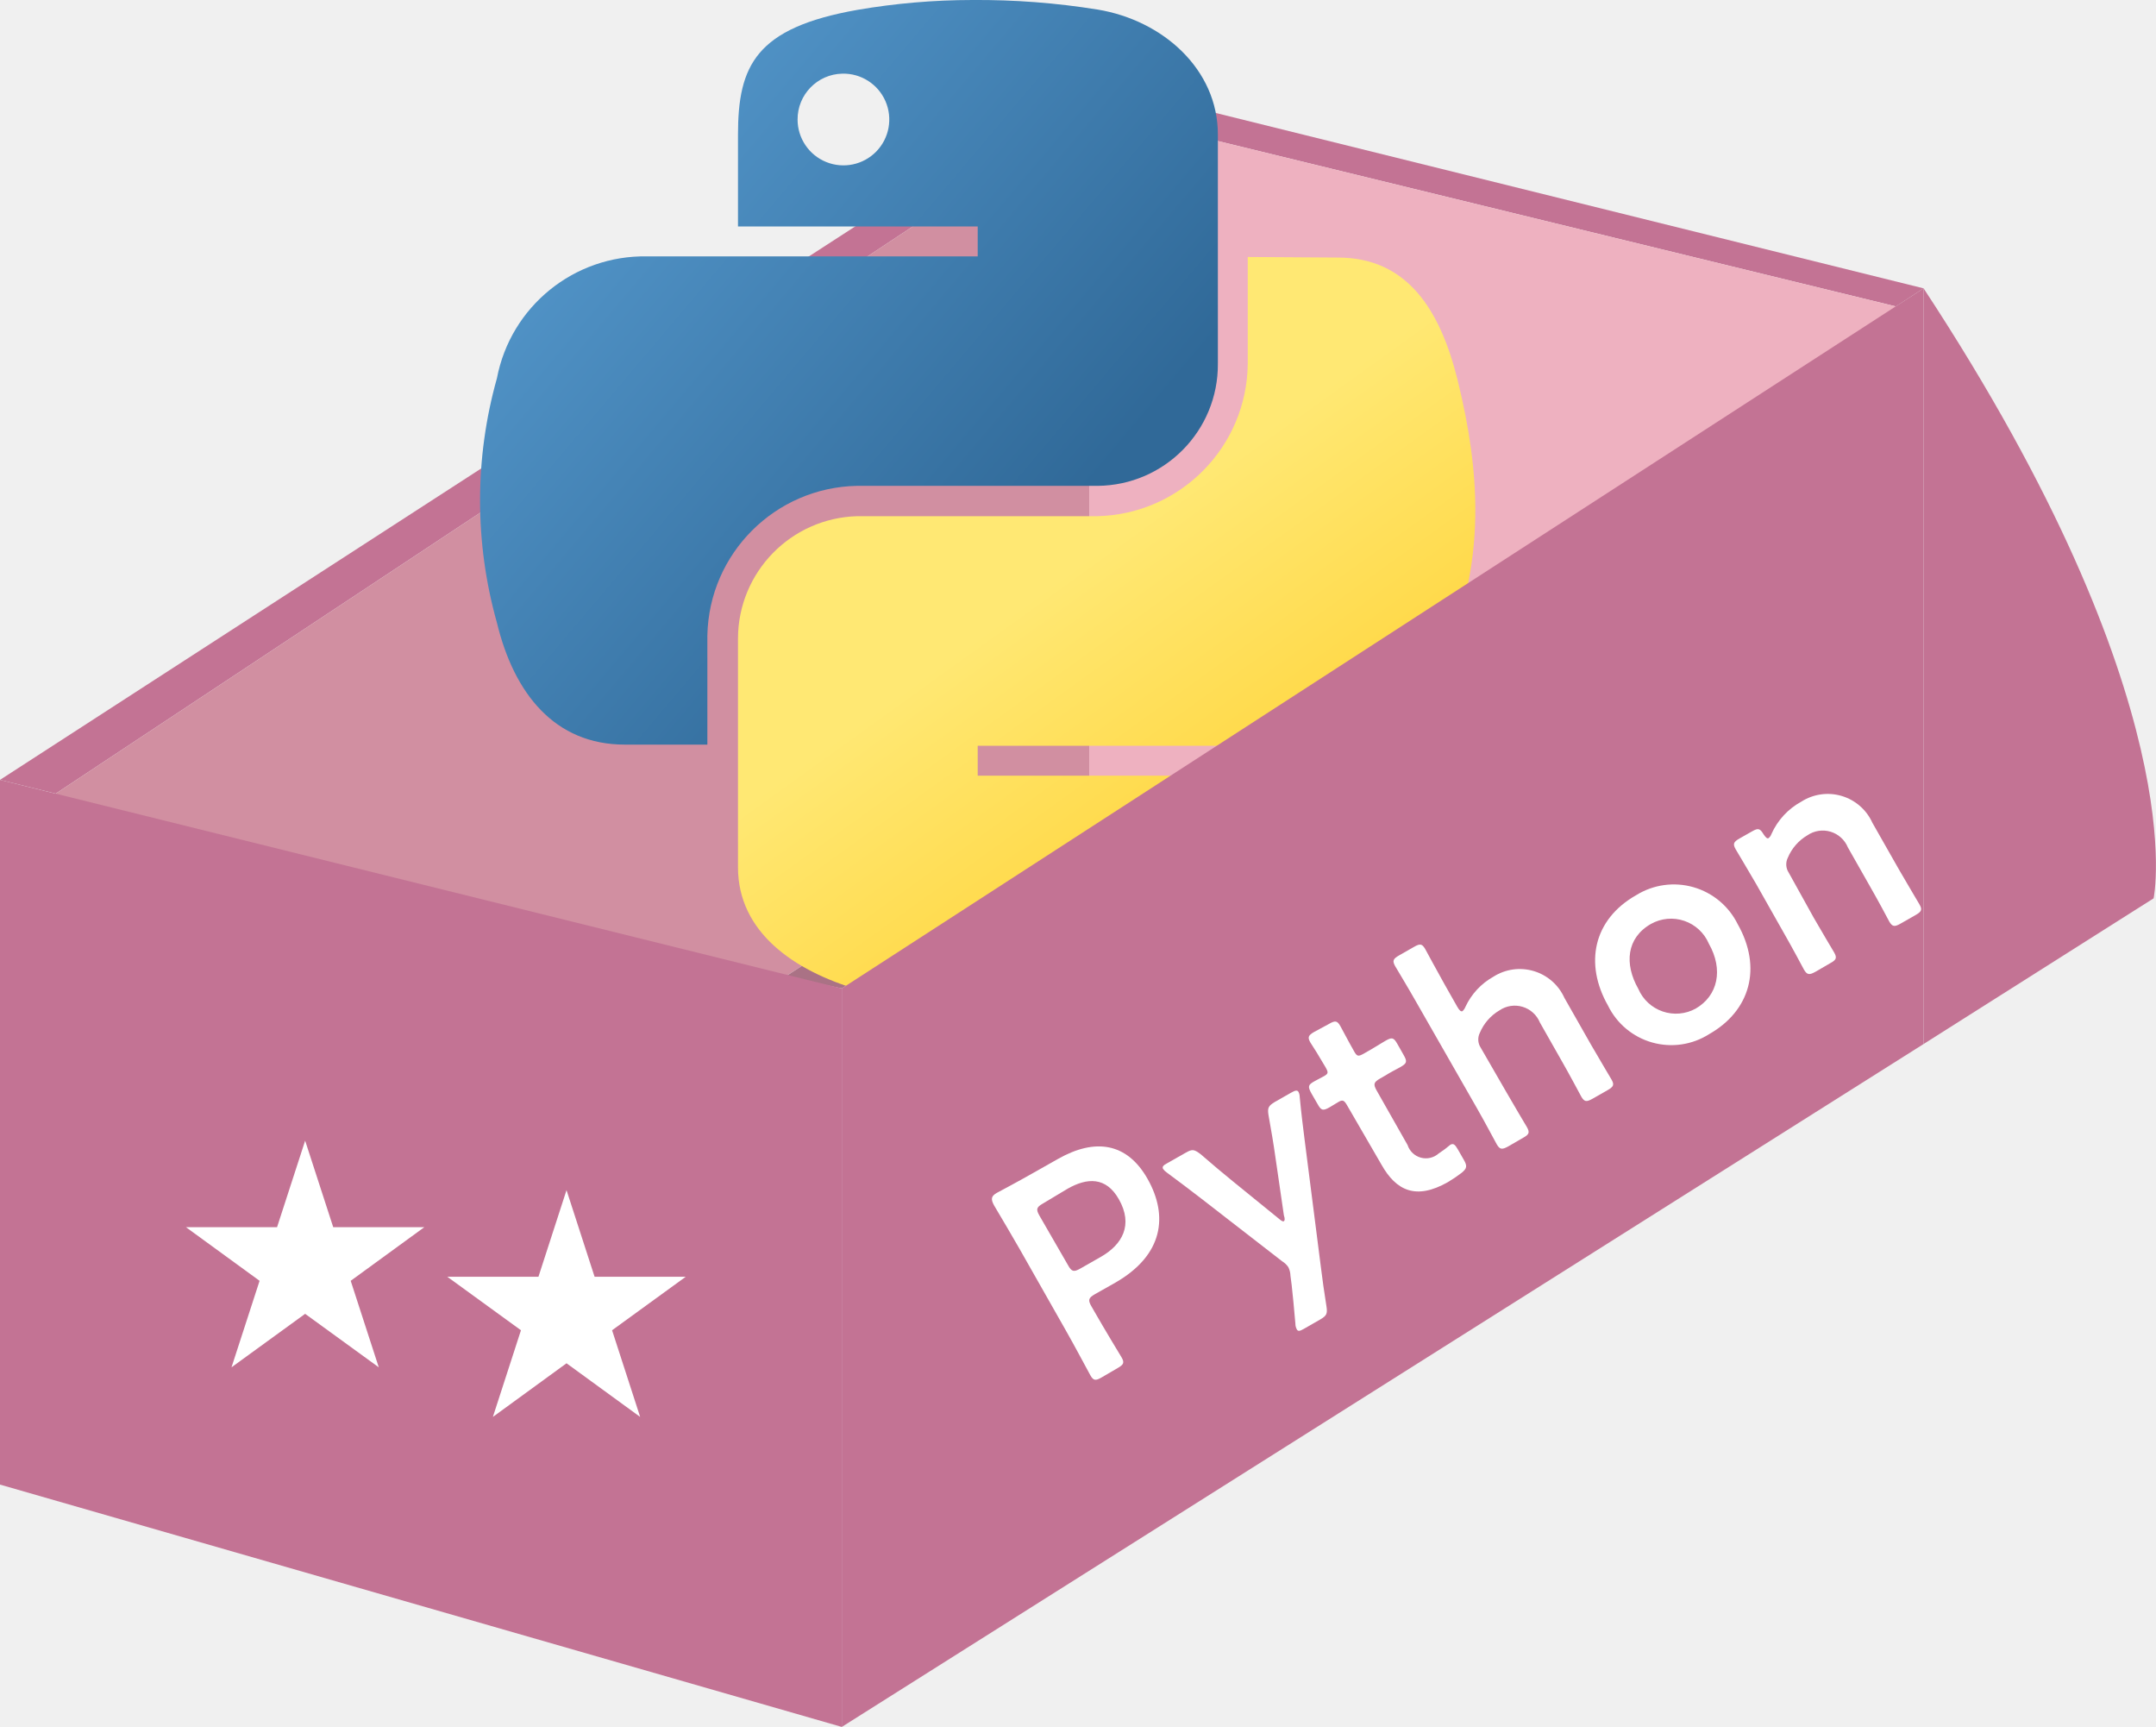
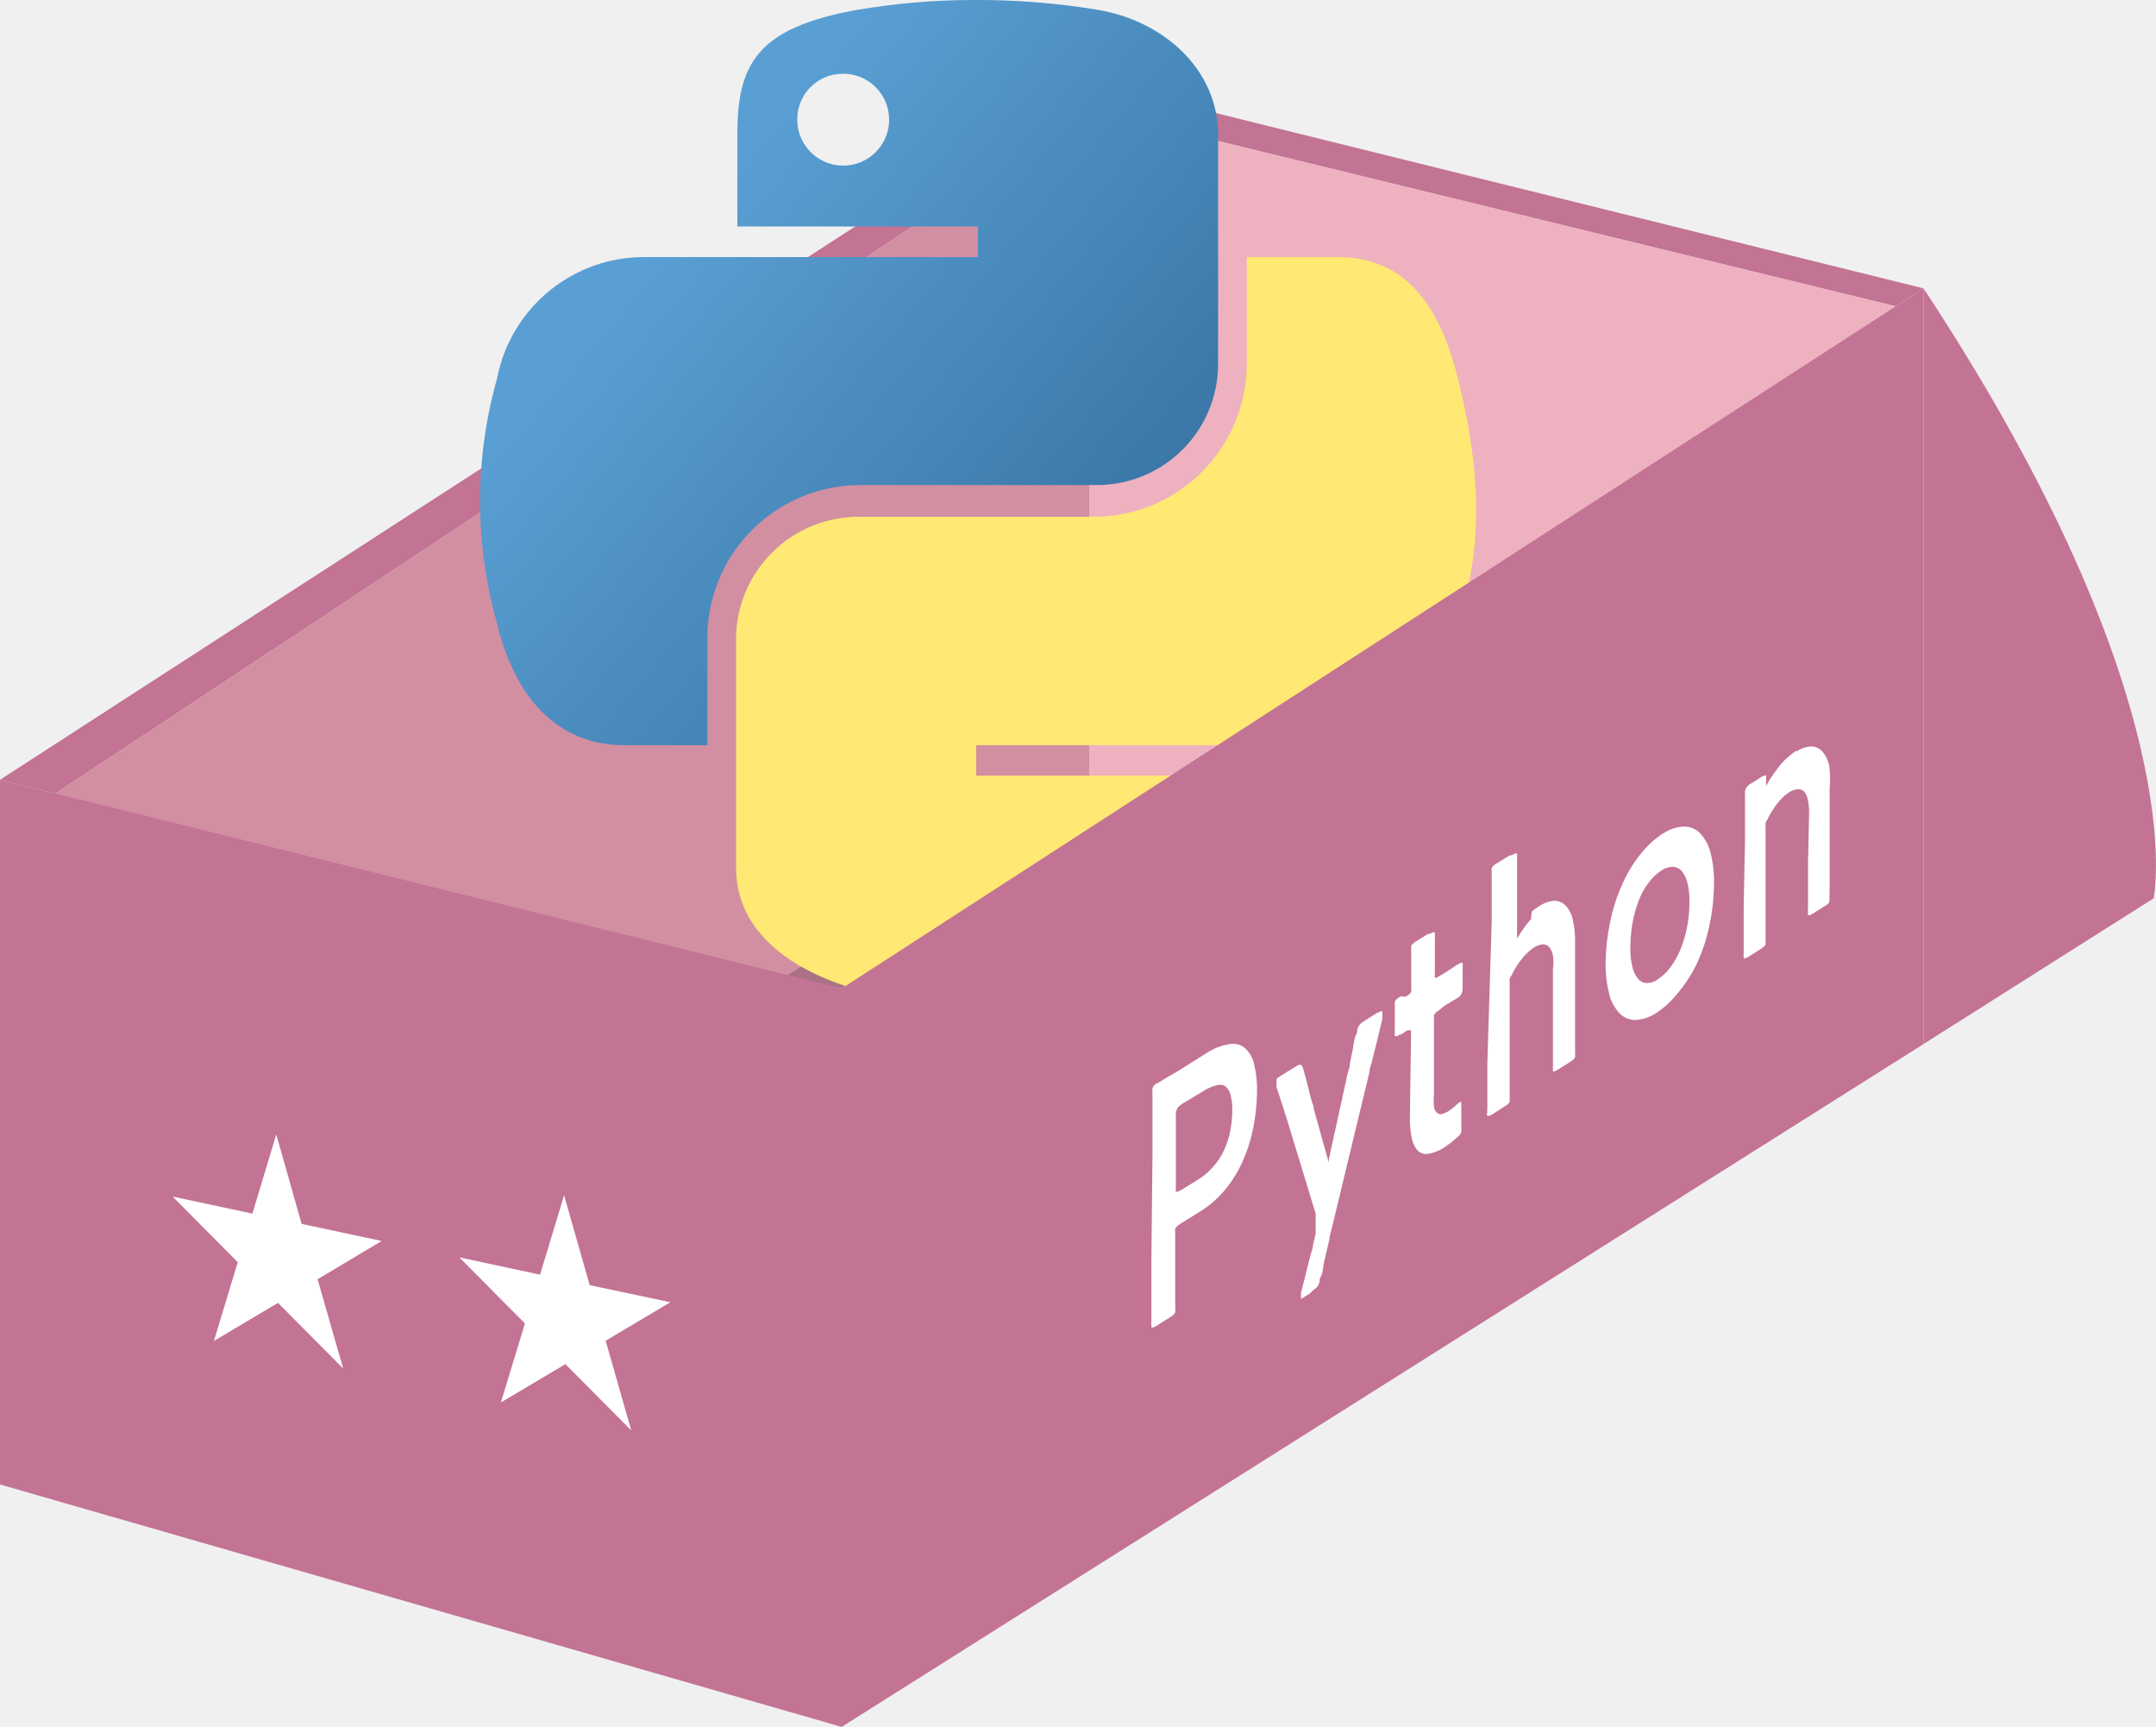
- <svg xmlns="http://www.w3.org/2000/svg" viewBox="0 0 144.35 115.59">
+ <svg xmlns="http://www.w3.org/2000/svg" viewBox="0 0 98.57 78.93">
  <defs>
-     <style>.cls-1{fill:#c37394;}.cls-2{fill:#d18fa1;}.cls-3{fill:#eeb1c0;}.cls-4{fill:#aa7285;}.cls-5{fill:url(#名称未設定グラデーション_3);}.cls-6{fill:url(#名称未設定グラデーション_2);}.cls-7{fill:#fff;}</style>
-     <linearGradient id="名称未設定グラデーション_3" x1="570.94" y1="-3534.26" x2="636.37" y2="-3590.56" gradientTransform="matrix(0.56, 0, 0, -0.57, -290.67, -2005.44)" gradientUnits="userSpaceOnUse">
+     <style>.cls-1{fill:none;}.cls-2{fill:#c37394;}.cls-3{fill:#d18fa1;}.cls-4{fill:#eeb1c0;}.cls-5{fill:#aa7285;}.cls-6{fill:url(#名称未設定グラデーション_3);}.cls-7{fill:url(#名称未設定グラデーション_2);}.cls-8{isolation:isolate;}.cls-9{clip-path:url(#clip-path);}.cls-10{fill:#fff;}.cls-11{clip-path:url(#clip-path-2);}</style>
+     <linearGradient id="名称未設定グラデーション_3" x1="-2048.25" y1="-7082.3" x2="-2003.57" y2="-7120.74" gradientTransform="matrix(0.56, 0, 0, -0.57, 1173.05, -4021.24)" gradientUnits="userSpaceOnUse">
      <stop offset="0" stop-color="#5a9fd4" />
      <stop offset="1" stop-color="#306998" />
    </linearGradient>
-     <linearGradient id="名称未設定グラデーション_2" x1="661.67" y1="-3624.63" x2="638.3" y2="-3591.57" gradientTransform="matrix(0.56, 0, 0, -0.57, -290.67, -2005.44)" gradientUnits="userSpaceOnUse">
+     <linearGradient id="名称未設定グラデーション_2" x1="-1986.3" y1="-7144.01" x2="-2002.25" y2="-7121.43" gradientTransform="matrix(0.56, 0, 0, -0.57, 1173.05, -4021.24)" gradientUnits="userSpaceOnUse">
      <stop offset="0" stop-color="#ffd43b" />
      <stop offset="1" stop-color="#ffe873" />
    </linearGradient>
+     <clipPath id="clip-path">
+       <polygon class="cls-1" points="30.7 65.77 7.97 60.9 7.84 50.84 30.63 55.65 30.7 65.77" />
+     </clipPath>
+     <clipPath id="clip-path-2">
+       <polygon class="cls-1" points="52.45 63.81 52.6 49.26 83.86 29.91 83.58 44.17 52.45 63.81" />
+     </clipPath>
  </defs>
  <g id="レイヤー_2" data-name="レイヤー 2">
-     <g id="レイヤー_1-2" data-name="レイヤー 1">
-       <polygon class="cls-1" points="128.79 19.3 72.43 5.34 0 52.2 3.73 53.12 72.93 7.34 126.93 20.51 128.79 19.3" />
-       <polygon class="cls-2" points="72.93 7.34 72.93 52.2 3.73 96.97 3.73 53.12 72.93 7.34" />
-       <polygon class="cls-3" points="72.93 52.2 126.93 65.37 126.93 20.51 72.93 7.34 72.93 52.2" />
-       <polygon class="cls-4" points="72.93 52.2 52.58 65.37 56.36 66.16 76.72 53.12 72.93 52.2" />
-       <polygon class="cls-1" points="56.36 115.59 0 99.37 0 52.2 56.36 66.16 56.36 115.59" />
-       <path id="path1948" class="cls-5" d="M65.1,0a45.63,45.63,0,0,0-7.69.66c-6.81,1.2-8,3.72-8,8.36v6.14H65.46v2H43.33a10.05,10.05,0,0,0-10.06,8.16,30.2,30.2,0,0,0,0,16.36c1.15,4.76,3.88,8.16,8.56,8.16h5.53V42.52a10.22,10.22,0,0,1,10-10H73.49a8.12,8.12,0,0,0,8.05-8.18V9c0-4.36-3.68-7.64-8.05-8.36A50.56,50.56,0,0,0,65.1,0ZM56.4,4.93a3.07,3.07,0,1,1-3,3.08A3.06,3.06,0,0,1,56.4,4.93Z" />
-       <path id="path1950" class="cls-6" d="M83.54,17.2v7.15a10.31,10.31,0,0,1-10.05,10.2H57.41a8.21,8.21,0,0,0-8,8.18V58.05c0,4.37,3.79,6.93,8,8.18a26.92,26.92,0,0,0,16.08,0c4.05-1.17,8.05-3.53,8.05-8.18V51.92H65.46v-2H89.58c4.68,0,6.42-3.27,8-8.16s1.61-9.89,0-16.36c-1.16-4.66-3.36-8.16-8-8.16ZM74.5,56a3.07,3.07,0,1,1-3,3.06A3,3,0,0,1,74.5,56Z" />
-       <polygon class="cls-1" points="56.36 66.16 56.36 115.59 128.79 69.88 128.79 19.3 56.36 66.16" />
-       <path class="cls-1" d="M128.79,69.88l15.4-9.75S147,47,128.79,19.3" />
-       <path class="cls-7" d="M73.75,92.2c-.4.23-.54.22-.75-.15-.07-.12-1.1-2.06-1.68-3.07l-3.06-5.39c-.49-.86-1.12-1.92-1.7-2.9-.23-.42-.21-.62.17-.84.13-.07,1.52-.81,2.34-1.28l1.77-1c2.47-1.4,4.62-1.1,6,1.35S77.9,84,74.68,85.85l-1.38.78c-.43.25-.47.39-.22.82l.23.4c.57,1,1.71,2.89,1.78,3,.21.36.14.49-.26.72Zm-2.24-7.51c.24.43.38.47.82.22l1.37-.78c1.44-.82,2.19-2.14,1.21-3.86-.86-1.52-2.13-1.44-3.42-.71l-1.67,1c-.43.25-.47.38-.22.82Z" />
-       <path class="cls-7" d="M88.44,84.84c.1.8.21,1.61.37,2.6.08.51,0,.63-.42.88l-1.1.63c-.28.16-.4.18-.48,0a.78.78,0,0,1-.08-.35c-.09-1.09-.18-1.94-.25-2.59l-.08-.62a1.4,1.4,0,0,0-.14-.57,1.35,1.35,0,0,0-.42-.4l-5.38-4.17c-.76-.58-1.43-1.1-2.33-1.76a1,1,0,0,1-.26-.25c-.07-.14,0-.24.31-.4l1.2-.68c.45-.26.57-.23,1,.09.8.69,1.47,1.26,2.15,1.81l3.09,2.51c.16.14.28.21.34.17s.08-.16,0-.39l-.57-3.91c-.12-.87-.27-1.73-.46-2.8-.08-.5,0-.62.42-.88l1.09-.62c.28-.16.42-.19.5-.05a.8.8,0,0,1,.08.34c.11,1.16.22,2,.33,2.88Z" />
-       <path class="cls-7" d="M98,77.62c.25.43.22.59-.15.89a9.86,9.86,0,0,1-.92.62c-2.12,1.2-3.45.58-4.44-1.18L90.2,74c-.2-.35-.3-.41-.59-.24l-.58.35c-.46.26-.57.23-.82-.22l-.41-.71c-.25-.46-.23-.57.23-.82l.62-.33c.29-.17.3-.24.09-.61-.31-.54-.91-1.51-1-1.63-.21-.36-.15-.49.25-.72l1-.54c.4-.23.54-.22.75.15.07.12.56,1.06.91,1.67.2.36.28.38.63.19l.47-.27,1-.6c.45-.26.56-.23.81.21l.42.74c.25.44.22.55-.23.81-.16.09-.73.38-1,.56l-.35.2c-.43.25-.47.38-.22.82l2.06,3.63a1.29,1.29,0,0,0,2.08.57,8.37,8.37,0,0,0,.79-.59c.21-.11.31,0,.5.32Z" />
-       <path class="cls-7" d="M100.86,73.11c.45.79,1.3,2.21,1.37,2.33.21.37.14.5-.26.72l-1,.58c-.41.22-.55.21-.76-.15-.07-.12-.85-1.59-1.3-2.37L94.78,67c-.44-.78-1.3-2.21-1.37-2.33-.2-.36-.14-.49.26-.72l1-.57c.4-.23.54-.22.75.14.07.13.86,1.59,1.3,2.37l.85,1.5c.14.24.24.34.35.29a.83.83,0,0,0,.2-.3,4.47,4.47,0,0,1,1.86-2,3.28,3.28,0,0,1,4.76,1.41l1.78,3.13c.45.78,1.3,2.21,1.37,2.33.21.36.14.49-.26.72l-1,.57c-.41.23-.55.22-.76-.14-.07-.13-.85-1.59-1.3-2.37l-1.47-2.59a1.82,1.82,0,0,0-2.71-.81,3.15,3.15,0,0,0-1.31,1.5,1,1,0,0,0,.06,1Z" />
-       <path class="cls-7" d="M116.34,61.85c1.66,2.93.84,5.81-1.91,7.37a4.72,4.72,0,0,1-6.77-1.91c-1.59-2.8-1-5.76,1.9-7.4A4.77,4.77,0,0,1,116.34,61.85Zm-6.65,4.34a2.74,2.74,0,0,0,3.84,1.32c1.49-.86,1.87-2.61.88-4.35a2.75,2.75,0,0,0-3.87-1.32C108.9,62.77,108.74,64.52,109.69,66.19Z" />
-       <path class="cls-7" d="M121.43,61.42c.45.79,1.3,2.21,1.37,2.33.21.37.14.5-.26.72l-1,.58c-.4.22-.55.21-.76-.15-.06-.12-.85-1.59-1.3-2.37l-1.9-3.36c-.45-.78-1.3-2.2-1.37-2.32-.21-.37-.14-.5.26-.73l.83-.47c.42-.24.53-.21.78.2.15.22.24.3.33.25a.59.59,0,0,0,.19-.27,4.59,4.59,0,0,1,2-2.17,3.28,3.28,0,0,1,4.76,1.41l1.78,3.13c.45.78,1.3,2.21,1.37,2.33.21.36.14.49-.26.72l-1,.57c-.4.23-.55.22-.76-.14-.06-.13-.85-1.59-1.3-2.37l-1.47-2.59a1.82,1.82,0,0,0-2.71-.81,3.15,3.15,0,0,0-1.31,1.5,1,1,0,0,0,.06,1Z" />
-       <polygon class="cls-7" points="20.43 76.35 22.31 82.14 28.41 82.14 23.48 85.73 25.36 91.52 20.43 87.94 15.5 91.52 17.38 85.73 12.45 82.14 18.55 82.14 20.43 76.35" />
-       <polygon class="cls-7" points="37.93 79.66 39.81 85.46 45.91 85.46 40.98 89.04 42.86 94.84 37.93 91.25 33 94.84 34.88 89.04 29.95 85.46 36.05 85.46 37.93 79.66" />
+     <g id="About_Me" data-name="About Me">
+       <g id="Python">
+         <polygon class="cls-2" points="87.94 13.18 49.46 3.65 0 35.64 2.54 36.27 49.8 5.01 86.67 14 87.94 13.18" />
+         <polygon class="cls-3" points="49.8 5.01 49.8 35.64 2.54 66.21 2.54 36.27 49.8 5.01" />
+         <polygon class="cls-4" points="49.8 35.64 86.67 44.63 86.67 14 49.8 5.01 49.8 35.64" />
+         <polygon class="cls-5" points="49.8 35.64 35.9 44.63 38.48 45.18 52.38 36.27 49.8 35.64" />
+         <polygon class="cls-2" points="38.48 78.93 0 67.85 0 35.64 38.48 45.18 38.48 78.93" />
+         <path id="path1948" class="cls-6" d="M44.45,0A31.51,31.51,0,0,0,39.2.45c-4.65.82-5.49,2.54-5.49,5.71v4.19h11v1.4H29.58a6.85,6.85,0,0,0-6.86,5.57,20.54,20.54,0,0,0,0,11.16c.78,3.26,2.65,5.58,5.84,5.58h3.78V29a7,7,0,0,1,6.86-6.83h11a5.54,5.54,0,0,0,5.49-5.59V6.16c0-3-2.51-5.21-5.49-5.71A33.61,33.61,0,0,0,44.45,0ZM38.51,3.37a2.1,2.1,0,1,1-2.06,2.1A2.08,2.08,0,0,1,38.51,3.37Z" />
+         <path id="path1950" class="cls-7" d="M57,11.75v4.87a7,7,0,0,1-6.86,7h-11a5.61,5.61,0,0,0-5.49,5.59V39.64c0,3,2.59,4.73,5.49,5.58a18.32,18.32,0,0,0,11,0c2.77-.8,5.49-2.41,5.49-5.58V35.45h-11V34.06H61.17c3.19,0,4.38-2.23,5.49-5.58s1.1-6.75,0-11.16c-.79-3.18-2.29-5.57-5.49-5.57ZM50.87,38.24a2.1,2.1,0,1,1-2.06,2.09A2.08,2.08,0,0,1,50.87,38.24Z" />
+         <polygon class="cls-2" points="38.48 45.18 38.48 78.93 87.94 47.72 87.94 13.18 38.48 45.18" />
+         <path class="cls-2" d="M87.94,47.72l10.52-6.66s1.93-9-10.52-27.88" />
+         <g id="星">
+           <g class="cls-8">
+             <g class="cls-9">
+               <polyline class="cls-10" points="25.79 54.63 26.96 58.74 30.65 59.52 27.69 61.28 28.86 65.38 25.85 62.35 22.9 64.1 24 60.49 21 57.47 24.69 58.26 25.79 54.63" />
+               <polyline class="cls-10" points="12.63 51.85 13.79 55.94 17.45 56.72 14.52 58.47 15.69 62.55 12.71 59.55 9.78 61.29 10.87 57.69 7.89 54.69 11.54 55.47 12.63 51.85" />
+             </g>
+           </g>
+         </g>
+         <g class="cls-8">
+           <g class="cls-11">
+             <path class="cls-10" d="M54,54.39a.48.48,0,0,1-.15.07.07.07,0,0,1-.09,0,.17.17,0,0,1,0-.12,1.42,1.42,0,0,1,0-.23l0-3a1.63,1.63,0,0,1,0-.24.78.78,0,0,1,.05-.18.34.34,0,0,1,.09-.12l.15-.12,1-.6a2,2,0,0,1,.51-.23.59.59,0,0,1,.42,0,.68.68,0,0,1,.27.38,2.79,2.79,0,0,1,.09.8,5,5,0,0,1-.13,1.06,4.15,4.15,0,0,1-.32.86,3.1,3.1,0,0,1-.48.67,2.7,2.7,0,0,1-.58.49l-.79.49m-1.13-4.88a.47.47,0,0,0-.13.11.42.42,0,0,0-.09.14.8.8,0,0,0,0,.18,2,2,0,0,0,0,.25v2.62l-.05,4.85c0,.23,0,.51,0,.8s0,.6,0,.88,0,.53,0,.72,0,.33,0,.35a.92.92,0,0,0,0,.19s0,.08,0,.09.05,0,.09,0l.14-.07.62-.39a1,1,0,0,0,.15-.11.48.48,0,0,0,.09-.11.54.54,0,0,0,0-.15,1,1,0,0,0,0-.2V58.6c0-.27,0-.57,0-.86s0-.56,0-.79v-.36a1.69,1.69,0,0,1,0-.25.47.47,0,0,1,0-.17.38.38,0,0,1,.09-.13l.15-.11.79-.49a4.84,4.84,0,0,0,1.2-1,5.75,5.75,0,0,0,.84-1.33,7.1,7.1,0,0,0,.49-1.52,9,9,0,0,0,.18-1.65,4.92,4.92,0,0,0-.14-1.33,1.4,1.4,0,0,0-.44-.73.86.86,0,0,0-.71-.15,2.62,2.62,0,0,0-1,.39l-1,.63-.4.25-.42.24-.34.21-.18.1" />
+             <path class="cls-10" d="M63,46.27l-.62.39-.16.11a.64.64,0,0,0-.1.13.67.67,0,0,0-.07.17c0,.08,0,.16-.07.27s-.09.44-.14.65l-.12.6c0,.2-.09.38-.13.57l-.12.56L60.75,53l0,.13,0,.1,0,.06s0,0,0,0h0l0,0a.25.25,0,0,0,0-.07l0-.08-.68-2.43c0-.14-.07-.28-.11-.41s-.07-.28-.11-.43-.07-.29-.11-.44-.09-.31-.13-.48a1.45,1.45,0,0,0-.06-.19.22.22,0,0,0-.07-.09h-.1l-.16.09-.68.42-.11.07-.07.07a.3.3,0,0,0,0,.08.28.28,0,0,0,0,.09v.05a.11.11,0,0,0,0,0s0,0,0,.06,0,0,0,.07.11.32.15.47.1.29.14.43.09.27.13.41.09.28.13.42l1.24,4.07a.54.54,0,0,1,0,.1l0,.1s0,.06,0,.09V56s0,.07,0,.11a.69.69,0,0,1,0,.13s0,.09,0,.14l-.12.52c0,.14-.07.29-.11.45s-.08.32-.13.5-.09.37-.14.58l-.17.65,0,.1s0,0,0,.08a.13.13,0,0,0,0,.06v.06a.15.15,0,0,0,0,.07.05.05,0,0,0,0,0l.06,0,.1-.06L60,59l.16-.12a.4.4,0,0,0,.1-.12.75.75,0,0,0,.07-.18c0-.07,0-.16.07-.26s.09-.42.13-.61.09-.37.13-.55l.12-.53c0-.17.08-.33.11-.5L62.61,49c0-.17.09-.35.13-.54s.09-.37.14-.57.1-.4.15-.62l.17-.69,0-.09s0-.05,0-.08a.17.17,0,0,0,0-.07.11.11,0,0,0,0-.05s0-.06,0-.07,0,0,0,0l-.07,0-.11.06" />
+             <path class="cls-10" d="M65.3,42.68l-.55.34a.71.71,0,0,0-.14.1.31.31,0,0,0-.09.11.57.57,0,0,0,0,.14,1.25,1.25,0,0,0,0,.21V45a1.28,1.28,0,0,1,0,.21.37.37,0,0,1,0,.12l-.06.09-.1.08-.09.05-.1,0-.09,0-.07,0-.15.11a.38.38,0,0,0-.09.13.58.58,0,0,0,0,.17c0,.06,0,.15,0,.25V47a1.63,1.63,0,0,0,0,.24.24.24,0,0,0,0,.12s.05,0,.09,0a.56.56,0,0,0,.15-.08l.06,0,.08-.06.1-.07.1-.06a.26.26,0,0,1,.1,0s0,0,.06,0a.22.22,0,0,1,0,.1,1,1,0,0,1,0,.19l-.05,3.57a4.78,4.78,0,0,0,.07,1,1.24,1.24,0,0,0,.26.61.54.54,0,0,0,.49.18,1.91,1.91,0,0,0,.76-.3l.13-.09a.71.71,0,0,1,.14-.1l.13-.11.13-.11a1,1,0,0,0,.15-.14.46.46,0,0,0,.09-.15.8.8,0,0,0,0-.18,1.69,1.69,0,0,0,0-.25v-.83s0-.08,0-.11,0,0,0,0a.07.07,0,0,0-.07,0l-.08.06-.12.11-.14.12-.15.11a1.14,1.14,0,0,1-.33.15.26.26,0,0,1-.23-.06.49.49,0,0,1-.13-.28,2.43,2.43,0,0,1,0-.52l0-3.24a1.85,1.85,0,0,1,0-.25.84.84,0,0,1,0-.17.47.47,0,0,1,.09-.12,1,1,0,0,1,.15-.11L66,46l.15-.1a1,1,0,0,0,.17-.1l.15-.09.11-.06a1,1,0,0,0,.15-.11.47.47,0,0,0,.09-.12.69.69,0,0,0,.05-.17c0-.06,0-.14,0-.24v-.66a1.48,1.48,0,0,0,0-.23.14.14,0,0,0,0-.11s0,0-.09,0a.56.56,0,0,0-.15.08l-.11.07-.15.1-.17.11-.15.1-.27.16-.12.06h-.06a.13.13,0,0,1,0-.1,1,1,0,0,1,0-.19c0-.14,0-.29,0-.45s0-.31,0-.46,0-.27,0-.38V42.9a1.09,1.09,0,0,0,0-.2c0-.05,0-.08,0-.09h-.09l-.13.07" />
+             <path class="cls-10" d="M69,39.11l-.57.35a.85.85,0,0,0-.14.1.44.44,0,0,0-.09.11.53.53,0,0,0,0,.15,1.34,1.34,0,0,0,0,.21s0,.12,0,.27v1.2c0,.22,0,.43,0,.61L68,48.58c0,.18,0,.39,0,.61s0,.45,0,.66,0,.41,0,.56v.28a.48.48,0,0,0,0,.18A.1.1,0,0,0,68,51h.09l.14-.07.56-.36a.85.85,0,0,0,.14-.1.31.31,0,0,0,.09-.11.57.57,0,0,0,0-.14,1.12,1.12,0,0,0,0-.2V48.5c0-.22,0-.43,0-.6l0-2.67c0-.09,0-.16,0-.23s0-.13,0-.2,0-.12.07-.19l.11-.22c.08-.13.15-.26.23-.37l.23-.3.23-.23.23-.18a.93.93,0,0,1,.42-.15.39.39,0,0,1,.3.14.88.88,0,0,1,.16.39,2.17,2.17,0,0,1,0,.6l0,2.3c0,.18,0,.39,0,.61s0,.45,0,.66,0,.41,0,.55,0,.25,0,.28a1,1,0,0,0,0,.19.13.13,0,0,0,0,.09h.08l.14-.08.56-.35.14-.1a.44.44,0,0,0,.09-.11.57.57,0,0,0,0-.14,1.15,1.15,0,0,0,0-.21v-.82c0-.2,0-.43,0-.65s0-.43,0-.6l0-2.77a4.3,4.3,0,0,0-.1-1.09,1.37,1.37,0,0,0-.33-.66.73.73,0,0,0-.52-.22,1.4,1.4,0,0,0-.68.24,2.11,2.11,0,0,0-.35.26A3.51,3.51,0,0,0,70,42c-.1.12-.21.25-.31.39a4.55,4.55,0,0,0-.28.43.56.56,0,0,1-.05.08l0,.07,0,0,0,0h0s0,0,0,0,0-.06,0-.09v-.14l0-1.34c0-.18,0-.39,0-.61s0-.45,0-.67,0-.4,0-.55,0-.25,0-.28a1,1,0,0,0,0-.19.19.19,0,0,0,0-.09h-.09a.42.42,0,0,0-.13.07" />
+             <path class="cls-10" d="M75.79,44.77a.87.87,0,0,1-.52.16.55.55,0,0,1-.4-.22,1.26,1.26,0,0,1-.25-.57,3.37,3.37,0,0,1-.08-.9,6.38,6.38,0,0,1,.1-1.08,6,6,0,0,1,.28-1,3.32,3.32,0,0,1,.45-.81,2.15,2.15,0,0,1,.6-.57.89.89,0,0,1,.52-.16.57.57,0,0,1,.41.21,1.38,1.38,0,0,1,.26.57,3.53,3.53,0,0,1,.08.92,5.77,5.77,0,0,1-.42,2.1,3.64,3.64,0,0,1-.46.8,2.07,2.07,0,0,1-.57.54m.26-6.68a4.33,4.33,0,0,0-1.08,1,6.07,6.07,0,0,0-.82,1.38,7.86,7.86,0,0,0-.53,1.66,9.06,9.06,0,0,0-.21,1.82,5.27,5.27,0,0,0,.16,1.48,1.92,1.92,0,0,0,.48.9,1,1,0,0,0,.74.3,1.94,1.94,0,0,0,.95-.33,4.37,4.37,0,0,0,1-.94A6.38,6.38,0,0,0,77.6,44a8.09,8.09,0,0,0,.54-1.64,9.39,9.39,0,0,0,.22-1.87A5.35,5.35,0,0,0,78.21,39a2,2,0,0,0-.48-.91,1,1,0,0,0-.74-.31,1.74,1.74,0,0,0-.94.31" />
+             <path class="cls-10" d="M82.13,34.31a3,3,0,0,0-.37.28,2.89,2.89,0,0,0-.35.35c-.11.14-.22.28-.32.43a3.76,3.76,0,0,0-.3.47.56.56,0,0,1-.05.08l0,.06,0,0,0,0h0l0,0s0,0,0-.08a.62.62,0,0,0,0-.13,1.22,1.22,0,0,0,0-.21.21.21,0,0,0,0-.11.08.08,0,0,0-.08,0,.37.37,0,0,0-.14.07l-.46.29a.39.39,0,0,0-.14.1.31.31,0,0,0-.09.11.58.58,0,0,0-.05.14,1.34,1.34,0,0,0,0,.21v.27c0,.15,0,.34,0,.55v.65c0,.22,0,.42,0,.6l-.06,3c0,.17,0,.38,0,.6s0,.45,0,.66,0,.4,0,.55v.28a1.05,1.05,0,0,0,0,.18.15.15,0,0,0,0,.09h.08l.14-.07.55-.35.14-.1a.48.48,0,0,0,.09-.11.47.47,0,0,0,0-.14c0-.06,0-.12,0-.2V42c0-.2,0-.43,0-.65v-.59l0-2.66c0-.08,0-.16,0-.22a1.42,1.42,0,0,1,0-.2c0-.06,0-.12.07-.19l.1-.21a4,4,0,0,1,.23-.37c.08-.11.15-.21.23-.3l.22-.23.23-.17a.87.87,0,0,1,.41-.14.39.39,0,0,1,.29.13.88.88,0,0,1,.16.39,2.69,2.69,0,0,1,.05.6l-.05,2.29c0,.17,0,.38,0,.6s0,.44,0,.65,0,.41,0,.55,0,.25,0,.28a.87.87,0,0,0,0,.18c0,.05,0,.08,0,.09h.09l.13-.07.55-.35a.5.5,0,0,0,.14-.1.25.25,0,0,0,.08-.1.34.34,0,0,0,0-.14c0-.06,0-.12,0-.2V40c0-.2,0-.43,0-.65s0-.42,0-.59l0-2.75A4.27,4.27,0,0,0,83.63,35a1.46,1.46,0,0,0-.32-.66.67.67,0,0,0-.51-.22,1.25,1.25,0,0,0-.67.23" />
+           </g>
+         </g>
+       </g>
    </g>
  </g>
</svg>
